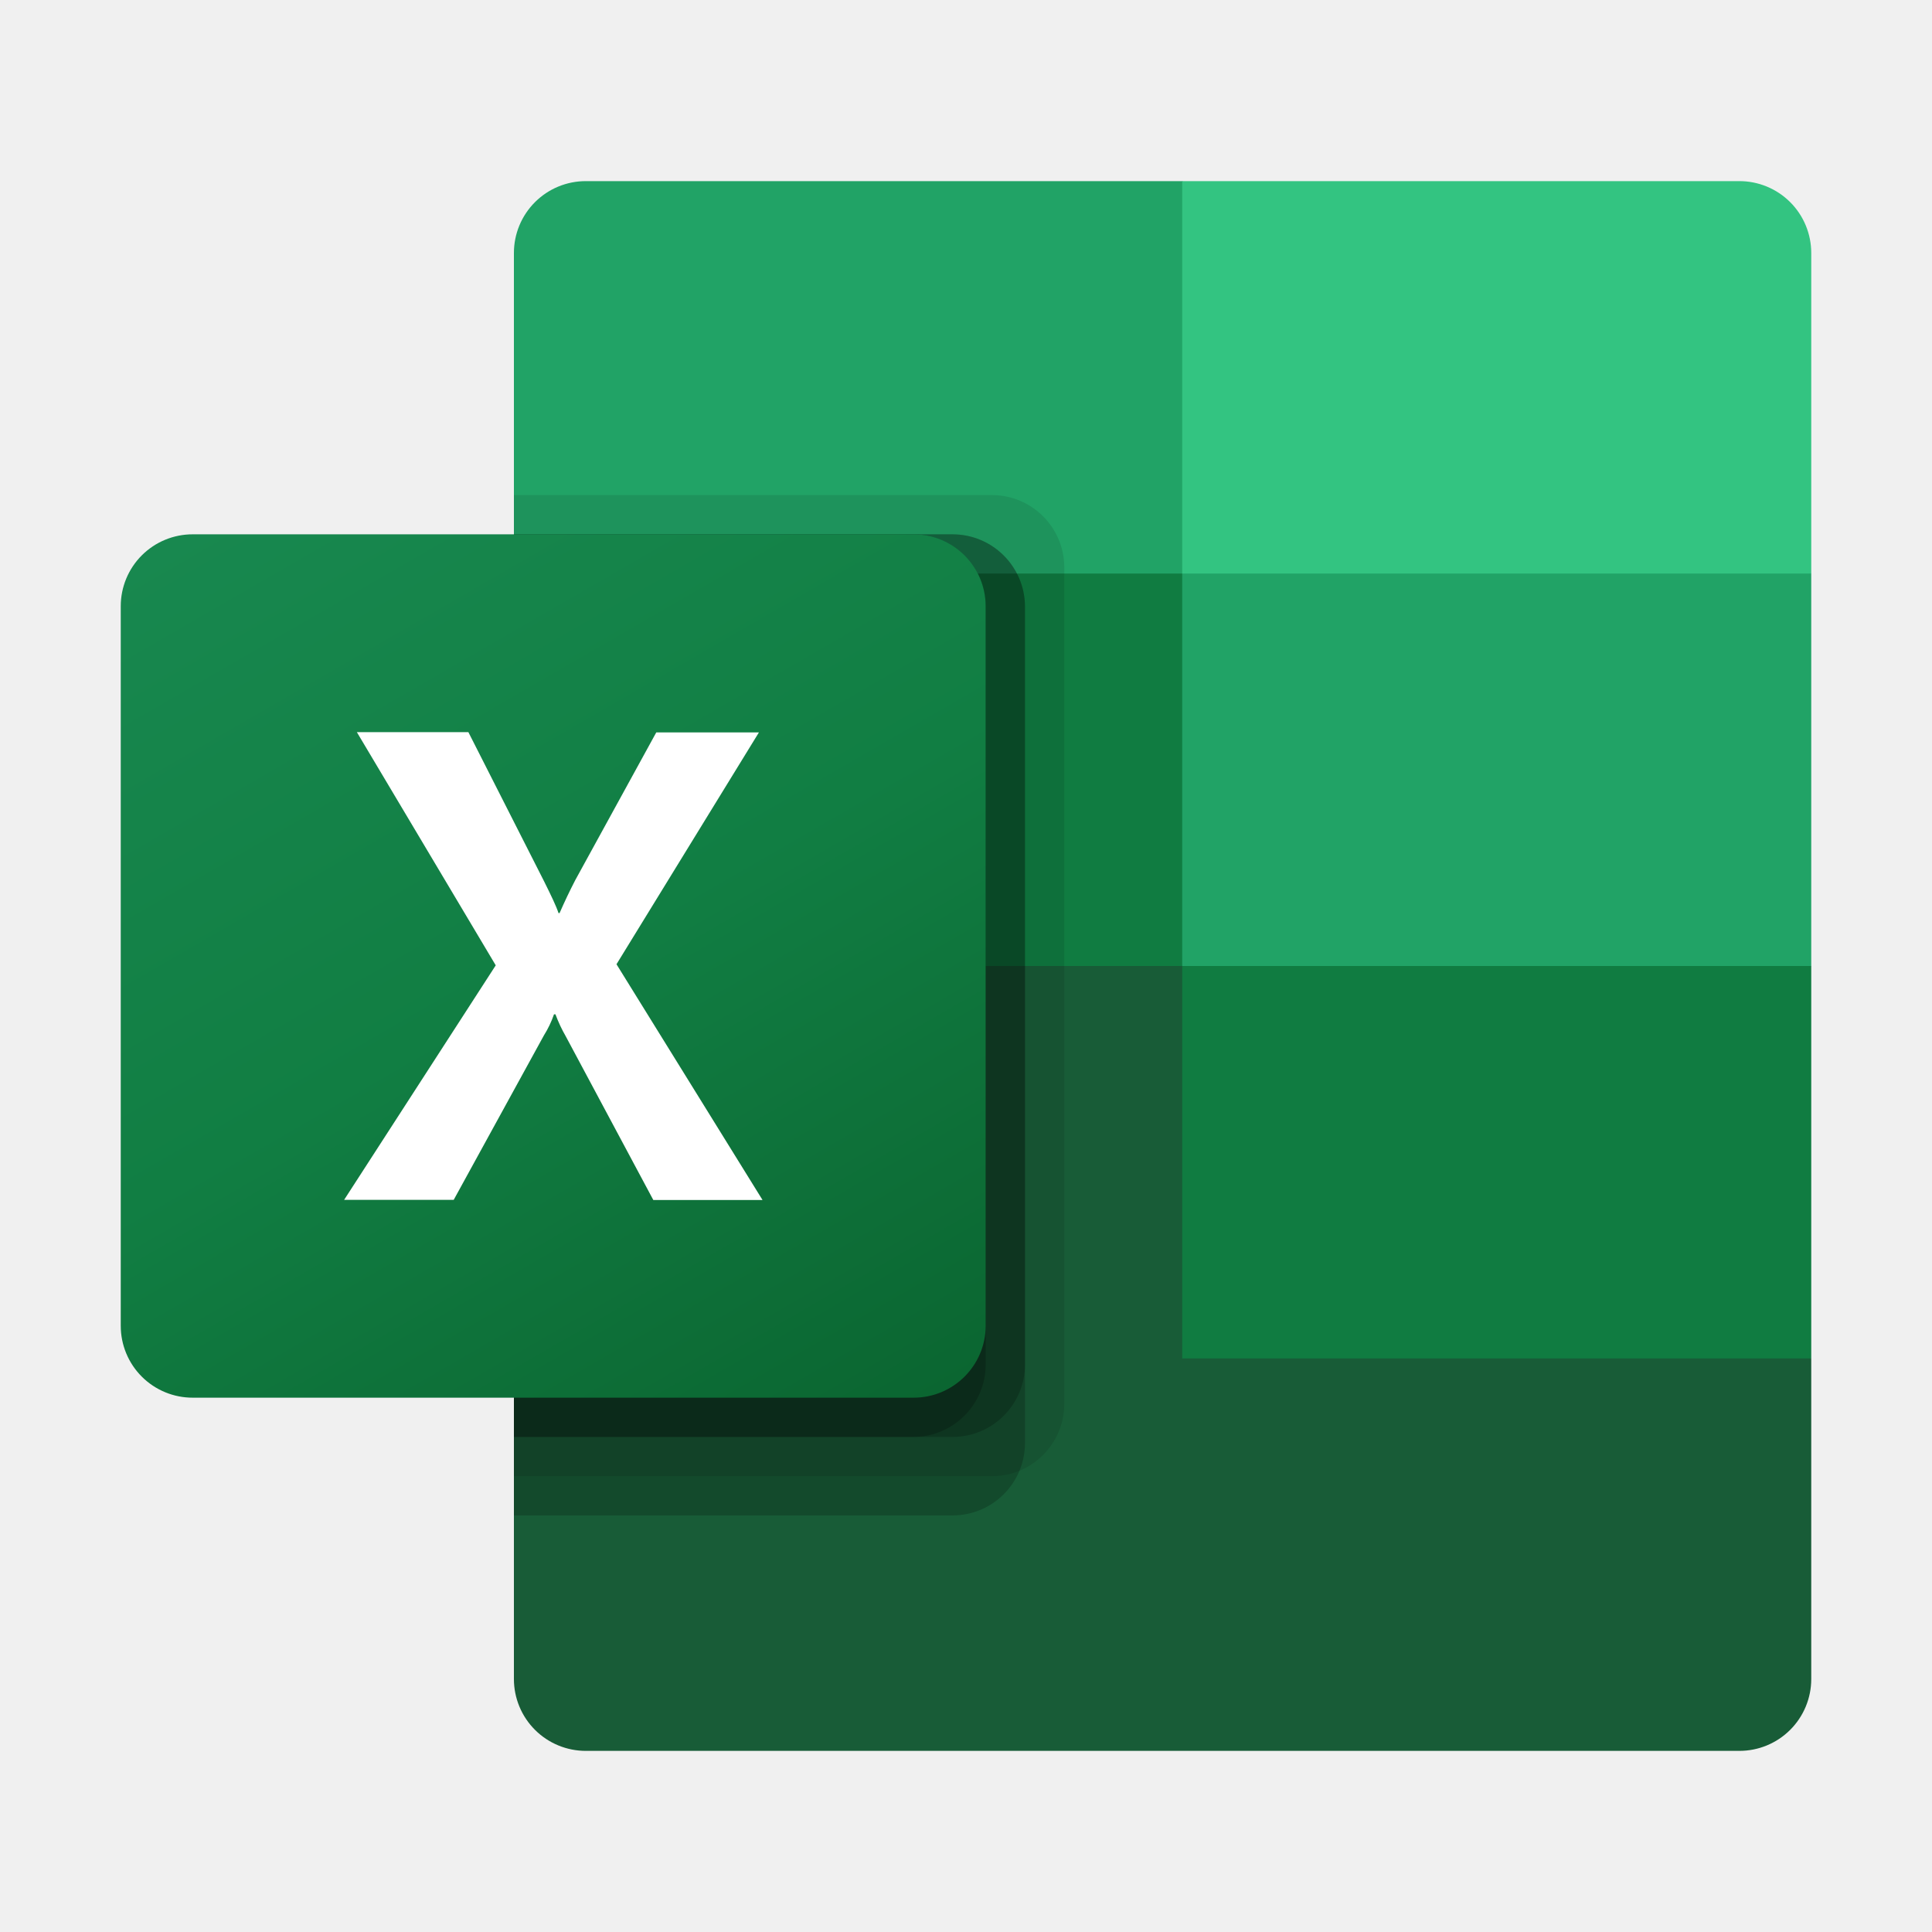
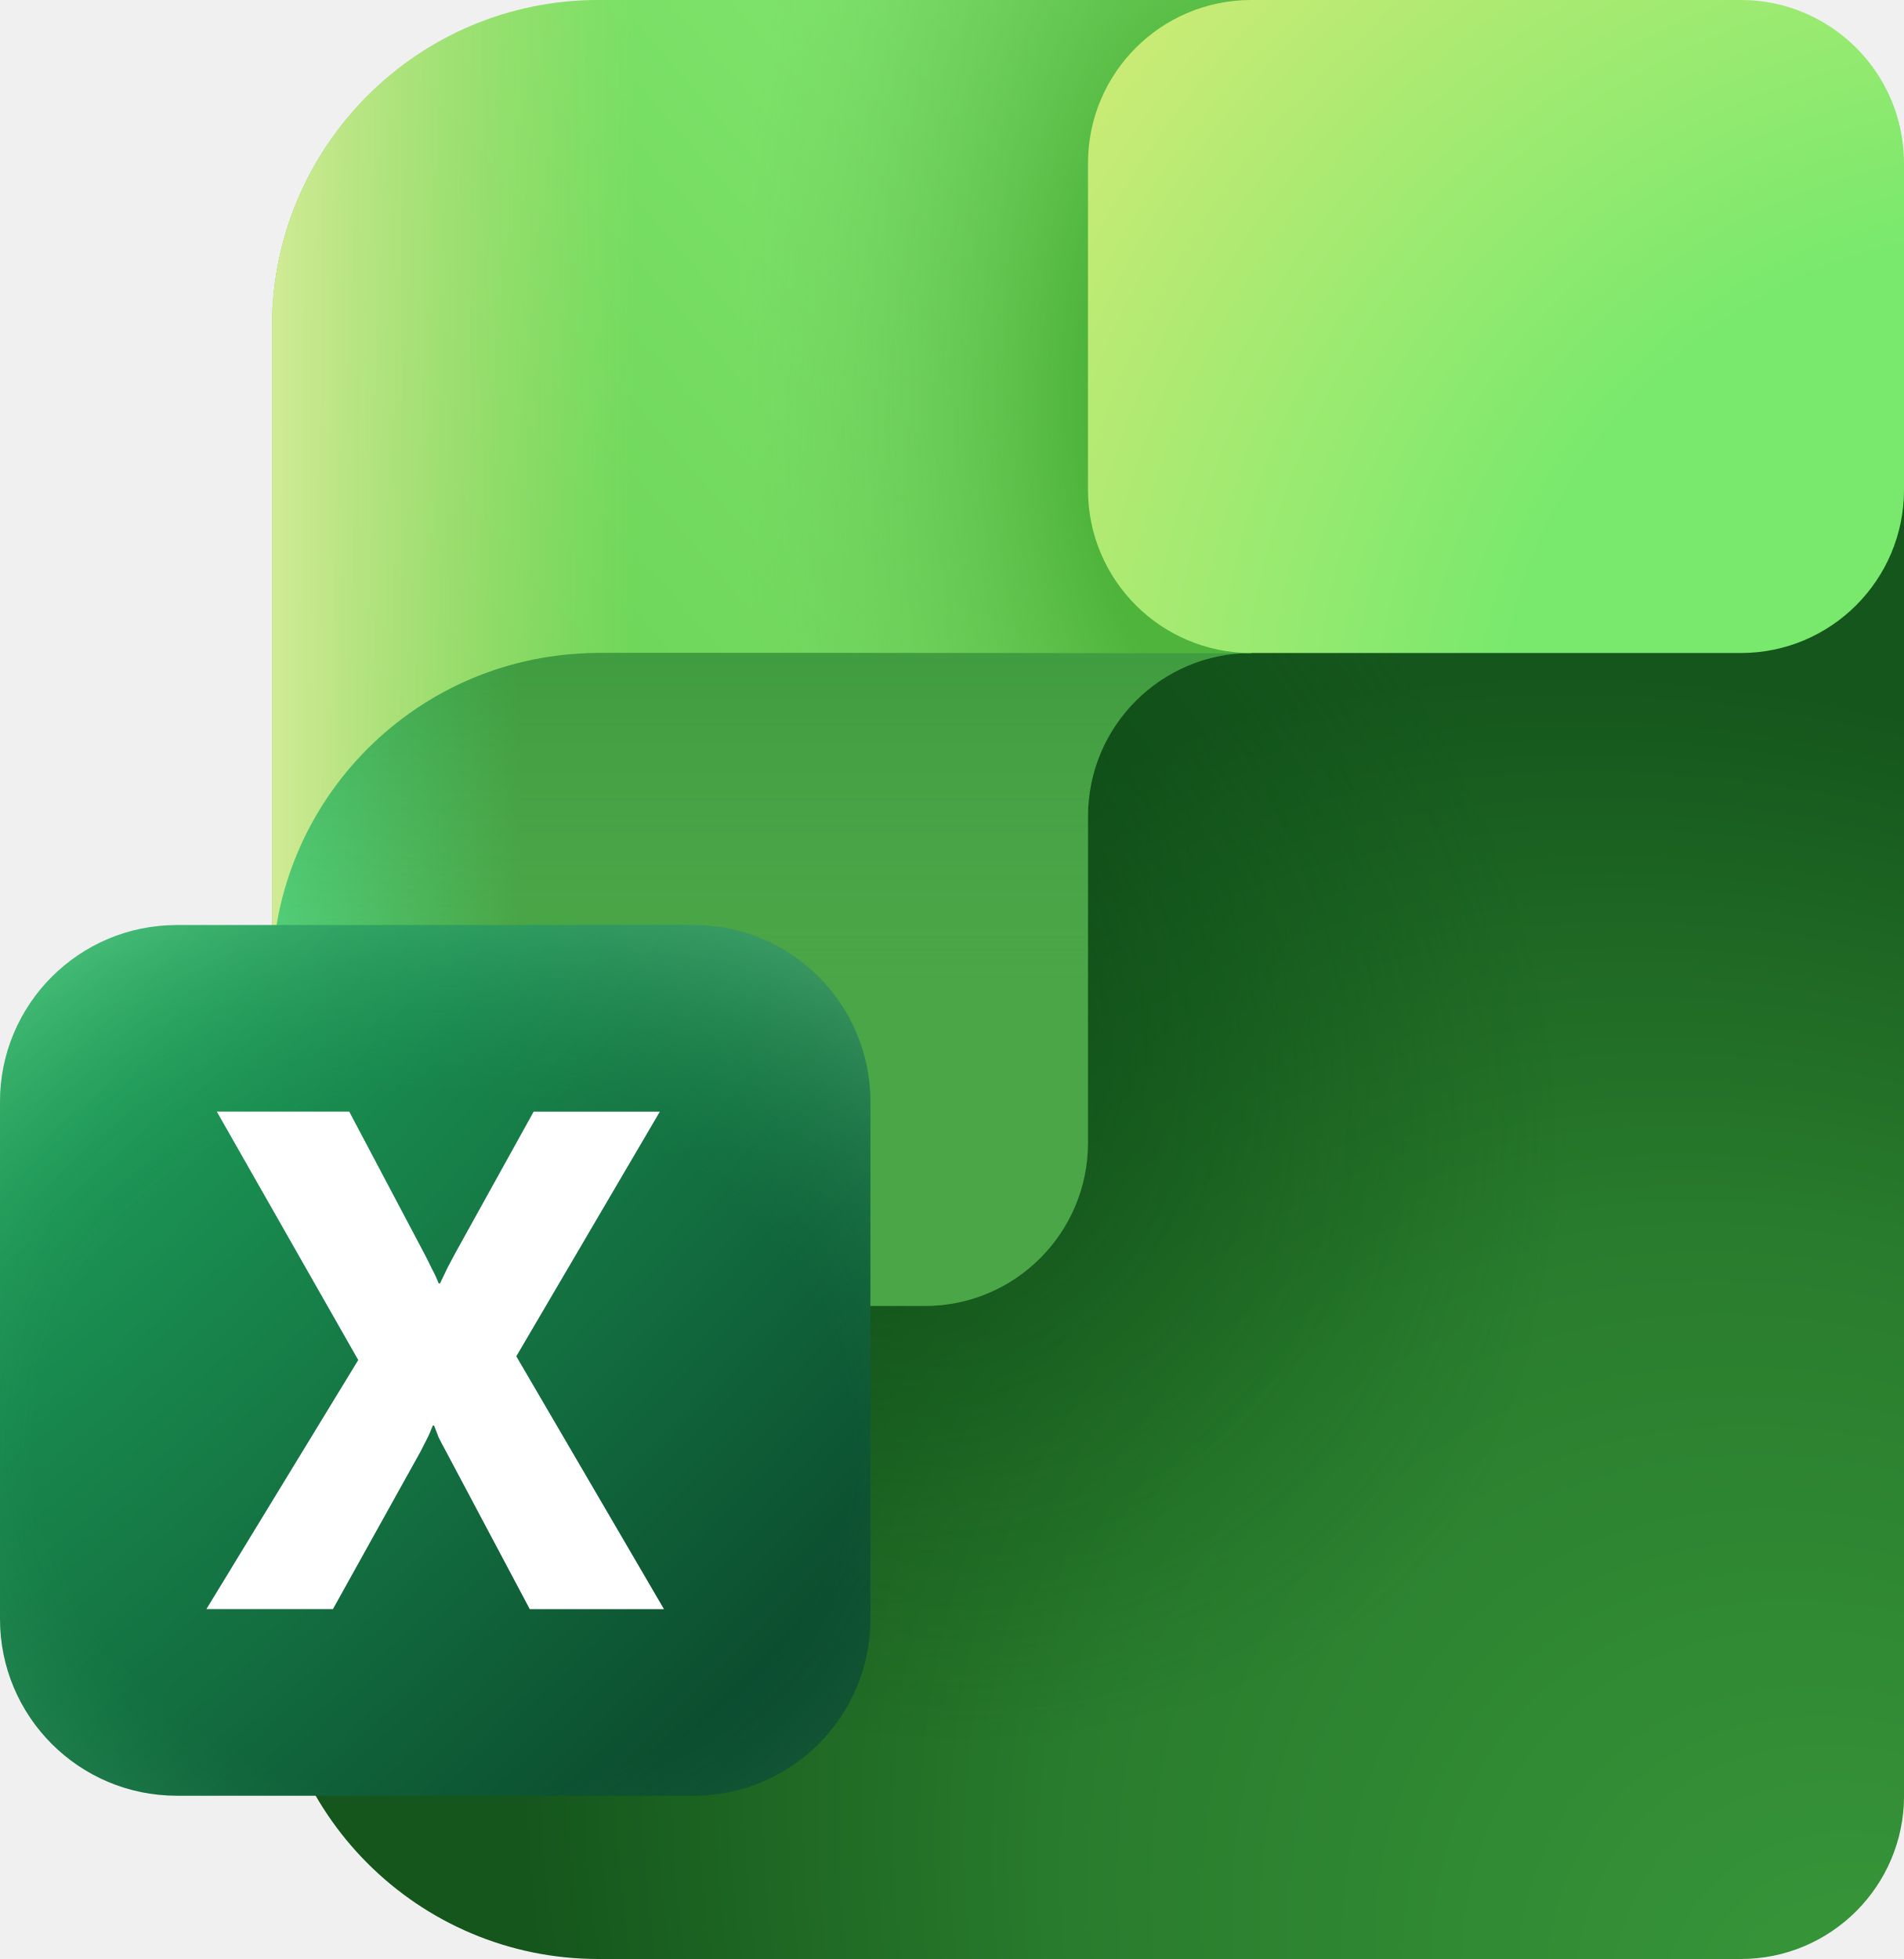
- <svg xmlns="http://www.w3.org/2000/svg" viewBox="0 0 32 32">
+ <svg xmlns="http://www.w3.org/2000/svg" width="486px" height="500px" viewBox="0 0 486 500" version="1.1">
  <defs>
-     <linearGradient id="SVGSuUii0pt" x1="4.494" x2="13.832" y1="-2092.086" y2="-2075.914" gradientTransform="translate(0 2100)" gradientUnits="userSpaceOnUse">
-       <stop offset="0" stop-color="#18884f" />
-       <stop offset=".5" stop-color="#117e43" />
-       <stop offset="1" stop-color="#0b6631" />
+     <radialGradient id="radial0" gradientUnits="userSpaceOnUse" cx="-746.66" cy="781.44" fx="-746.66" fy="781.44" r="13.89" gradientTransform="matrix(-28.32595,-29.80763,-23.11916,21.97986,-2596.39,-38900.309)">
+       <stop offset="0.06" style="stop-color:rgb(21.569%,58.431%,22.353%);stop-opacity:1;" />
+       <stop offset="0.42" style="stop-color:rgb(16.078%,48.627%,17.647%);stop-opacity:1;" />
+       <stop offset="0.7" style="stop-color:rgb(8.235%,33.725%,10.98%);stop-opacity:1;" />
+     </radialGradient>
+     <radialGradient id="radial1" gradientUnits="userSpaceOnUse" cx="-773.19" cy="771.25" fx="-773.19" fy="771.25" r="13.89" gradientTransform="matrix(-11.97612,-11.58137,-8.958526,9.268059,-2155.12,-15858.88)">
+       <stop offset="0" style="stop-color:rgb(2.745%,23.137%,6.275%);stop-opacity:0.698;" />
+       <stop offset="0.99" style="stop-color:rgb(3.137%,29.02%,7.451%);stop-opacity:0;" />
+     </radialGradient>
+     <linearGradient id="linear0" gradientUnits="userSpaceOnUse" x1="69.43" y1="210.33" x2="260.84" y2="210.33" gradientTransform="matrix(1,0,0,-1,0,502)">
+       <stop offset="0" style="stop-color:rgb(32.157%,81.961%,48.627%);stop-opacity:1;" />
+       <stop offset="0.33" style="stop-color:rgb(29.02%,65.098%,27.843%);stop-opacity:1;" />
    </linearGradient>
+     <linearGradient id="linear1" gradientUnits="userSpaceOnUse" x1="194.4" y1="335.33" x2="194.4" y2="161.68" gradientTransform="matrix(1,0,0,-1,0,502)">
+       <stop offset="0" style="stop-color:rgb(16.078%,52.157%,18.431%);stop-opacity:0.302;" />
+       <stop offset="0.5" style="stop-color:rgb(29.02%,65.098%,27.843%);stop-opacity:0;" />
+     </linearGradient>
+     <linearGradient id="linear2" gradientUnits="userSpaceOnUse" x1="80.49" y1="297.22" x2="311.45" y2="497.54" gradientTransform="matrix(1,0,0,-1,0,502)">
+       <stop offset="0" style="stop-color:rgb(40%,81.569%,32.157%);stop-opacity:1;" />
+       <stop offset="1" style="stop-color:rgb(52.157%,91.373%,44.706%);stop-opacity:1;" />
+     </linearGradient>
+     <radialGradient id="radial2" gradientUnits="userSpaceOnUse" cx="-824.11" cy="810.99" fx="-824.11" fy="810.99" r="13.89" gradientTransform="matrix(-9.02,-0.000000000000001105,-0.000000000000002338,19.09,-7120.4,-15378.69)">
+       <stop offset="0.29" style="stop-color:rgb(30.588%,70.588%,23.137%);stop-opacity:1;" />
+       <stop offset="1" style="stop-color:rgb(44.706%,80%,38.039%);stop-opacity:0;" />
+     </radialGradient>
+     <linearGradient id="linear3" gradientUnits="userSpaceOnUse" x1="182.11" y1="377" x2="69.43" y2="377" gradientTransform="matrix(1,0,0,-1,0,502)">
+       <stop offset="0.18" style="stop-color:rgb(75.294%,87.843%,45.882%);stop-opacity:0;" />
+       <stop offset="1" style="stop-color:rgb(81.961%,92.157%,58.431%);stop-opacity:1;" />
+     </linearGradient>
+     <radialGradient id="radial3" gradientUnits="userSpaceOnUse" cx="-769.14" cy="808.9" fx="-769.14" fy="808.9" r="13.89" gradientTransform="matrix(-16.9077,-13.68182,13.64112,-16.86345,-23523.369,3309.71)">
+       <stop offset="0.44" style="stop-color:rgb(47.451%,91.373%,42.745%);stop-opacity:1;" />
+       <stop offset="1" style="stop-color:rgb(81.569%,92.157%,46.275%);stop-opacity:1;" />
+     </radialGradient>
+     <radialGradient id="radial4" gradientUnits="userSpaceOnUse" cx="-675.64" cy="793.28" fx="-675.64" fy="793.28" r="13.89" gradientTransform="matrix(15.99197,15.99755,45.54153,-45.54797,-25315.85,47178.18)">
+       <stop offset="0" style="stop-color:rgb(12.549%,65.882%,36.863%);stop-opacity:1;" />
+       <stop offset="0.94" style="stop-color:rgb(3.529%,26.667%,16.471%);stop-opacity:1;" />
+     </radialGradient>
+     <radialGradient id="radial5" gradientUnits="userSpaceOnUse" cx="-657.62" cy="853.99" fx="-657.62" fy="853.99" r="13.89" gradientTransform="matrix(0.000000000000000686,11.2,12.9,-0.00000000000000079,-10902.85,7734.8)">
+       <stop offset="0.58" style="stop-color:rgb(20%,65.098%,38.431%);stop-opacity:0;" />
+       <stop offset="0.97" style="stop-color:rgb(59.608%,94.118%,69.02%);stop-opacity:0.302;" />
+     </radialGradient>
  </defs>
-   <path fill="#185c37" d="M19.581 15.35L8.512 13.4v14.409A1.19 1.19 0 0 0 9.705 29h19.1A1.19 1.19 0 0 0 30 27.809V22.5Z" />
-   <path fill="#21a366" d="M19.581 3H9.705a1.19 1.19 0 0 0-1.193 1.191V9.5L19.581 16l5.861 1.95L30 16V9.5Z" />
-   <path fill="#107c41" d="M8.512 9.5h11.069V16H8.512Z" />
-   <path d="M16.434 8.2H8.512v16.25h7.922a1.2 1.2 0 0 0 1.194-1.191V9.391A1.2 1.2 0 0 0 16.434 8.2" opacity=".1" />
-   <path d="M15.783 8.85H8.512V25.1h7.271a1.2 1.2 0 0 0 1.194-1.191V10.041a1.2 1.2 0 0 0-1.194-1.191" opacity=".2" />
-   <path d="M15.783 8.85H8.512V23.8h7.271a1.2 1.2 0 0 0 1.194-1.191V10.041a1.2 1.2 0 0 0-1.194-1.191" opacity=".2" />
-   <path d="M15.132 8.85h-6.62V23.8h6.62a1.2 1.2 0 0 0 1.194-1.191V10.041a1.2 1.2 0 0 0-1.194-1.191" opacity=".2" />
-   <path fill="url(#SVGSuUii0pt)" d="M3.194 8.85h11.938a1.193 1.193 0 0 1 1.194 1.191v11.918a1.193 1.193 0 0 1-1.194 1.191H3.194A1.19 1.19 0 0 1 2 21.959V10.041A1.19 1.19 0 0 1 3.194 8.85" />
-   <path fill="#fff" d="m5.7 19.873l2.511-3.884l-2.3-3.862h1.847L9.013 14.6c.116.234.2.408.238.524h.017q.123-.281.26-.546l1.342-2.447h1.7l-2.359 3.84l2.419 3.905h-1.809l-1.45-2.711A2.4 2.4 0 0 1 9.2 16.8h-.024a1.7 1.7 0 0 1-.168.351l-1.493 2.722Z" />
-   <path fill="#33c481" d="M28.806 3h-9.225v6.5H30V4.191A1.19 1.19 0 0 0 28.806 3" />
-   <path fill="#107c41" d="M19.581 16H30v6.5H19.581Z" />
+   <g id="surface1">
+     <path style=" stroke:none;fill-rule:nonzero;fill:url(#radial0);" d="M 69.43 159.719 C 69.43 125.199 97.41 97.219 131.922 97.219 L 486.012 97.219 L 486.012 458.328 C 486.012 481.34 467.359 500 444.352 500 L 152.738 500 C 106.73 500 69.43 462.691 69.43 416.672 Z M 69.43 159.719 " />
+     <path style=" stroke:none;fill-rule:nonzero;fill:url(#radial1);" d="M 69.43 159.719 C 69.43 125.199 97.41 97.219 131.922 97.219 L 486.012 97.219 L 486.012 458.328 C 486.012 481.34 467.359 500 444.352 500 L 152.738 500 C 106.73 500 69.43 462.691 69.43 416.672 Z M 69.43 159.719 " />
+     <path style=" stroke:none;fill-rule:nonzero;fill:url(#linear0);" d="M 69.43 229.172 C 69.43 194.648 97.41 166.672 131.922 166.672 L 319.379 166.672 C 296.371 166.672 277.719 185.328 277.719 208.34 L 277.719 291.672 C 277.719 314.68 259.07 333.34 236.059 333.34 L 152.75 333.34 C 106.738 333.34 69.441 370.648 69.441 416.672 L 69.441 229.172 Z M 69.43 229.172 " />
+     <path style=" stroke:none;fill-rule:nonzero;fill:url(#linear1);" d="M 69.43 229.172 C 69.43 194.648 97.41 166.672 131.922 166.672 L 319.379 166.672 C 296.371 166.672 277.719 185.328 277.719 208.34 L 277.719 291.672 C 277.719 314.68 259.07 333.34 236.059 333.34 L 152.75 333.34 C 106.738 333.34 69.441 370.648 69.441 416.672 L 69.441 229.172 Z M 69.43 229.172 " />
+     <path style=" stroke:none;fill-rule:nonzero;fill:url(#linear2);" d="M 69.43 83.328 C 69.43 37.309 106.73 0 152.738 0 L 319.371 0 L 319.371 166.672 L 152.738 166.672 C 106.73 166.672 69.43 203.98 69.43 250 Z M 69.43 83.328 " />
+     <path style=" stroke:none;fill-rule:nonzero;fill:url(#radial2);" d="M 69.43 83.328 C 69.43 37.309 106.73 0 152.738 0 L 319.371 0 L 319.371 166.672 L 152.738 166.672 C 106.73 166.672 69.43 203.98 69.43 250 Z M 69.43 83.328 " />
+     <path style=" stroke:none;fill-rule:nonzero;fill:url(#linear3);" d="M 69.43 83.328 C 69.43 37.309 106.73 0 152.738 0 L 319.371 0 L 319.371 166.672 L 152.738 166.672 C 106.73 166.672 69.43 203.98 69.43 250 Z M 69.43 83.328 " />
+     <path style=" stroke:none;fill-rule:nonzero;fill:url(#radial3);" d="M 319.371 0 L 444.34 0 C 467.348 0 486 18.652 486 41.66 L 486 125.012 C 486 148.02 467.348 166.672 444.34 166.672 L 319.371 166.672 C 296.363 166.672 277.711 148.02 277.711 125.012 L 277.711 41.66 C 277.711 18.652 296.363 0 319.371 0 Z M 319.371 0 " />
+     <path style=" stroke:none;fill-rule:nonzero;fill:url(#radial4);" d="M 45.129 236.109 L 177.039 236.109 C 201.965 236.109 222.172 256.316 222.172 281.238 L 222.172 413.199 C 222.172 438.125 201.965 458.328 177.039 458.328 L 45.129 458.328 C 20.207 458.328 0 438.125 0 413.199 L 0 281.238 C 0 256.316 20.207 236.109 45.129 236.109 Z M 45.129 236.109 " />
+     <path style=" stroke:none;fill-rule:nonzero;fill:url(#radial5);" d="M 45.129 236.109 L 177.039 236.109 C 201.965 236.109 222.172 256.316 222.172 281.238 L 222.172 413.199 C 222.172 438.125 201.965 458.328 177.039 458.328 L 45.129 458.328 C 20.207 458.328 0 438.125 0 413.199 L 0 281.238 C 0 256.316 20.207 236.109 45.129 236.109 Z M 45.129 236.109 " />
+     <path style=" stroke:none;fill-rule:nonzero;fill:rgb(100%,100%,100%);fill-opacity:1;" d="M 169.48 410.711 L 135.23 410.711 L 113.73 370.238 C 112.961 368.82 112.371 367.699 111.961 366.871 C 111.609 365.988 111.219 364.98 110.809 363.859 L 110.461 363.859 C 109.93 365.281 109.43 366.43 108.961 367.309 C 108.488 368.199 107.93 369.289 107.281 370.59 L 84.98 410.699 L 52.68 410.699 L 91.441 347.121 L 55.34 283.719 L 89.141 283.719 L 108.25 319.852 C 109.02 321.328 109.672 322.629 110.199 323.75 C 110.789 324.809 111.379 326.078 111.969 327.559 L 112.32 327.559 C 113.141 325.852 113.789 324.488 114.27 323.488 C 114.801 322.488 115.512 321.16 116.391 319.512 L 136.211 283.738 L 168.422 283.738 L 131.789 346.172 L 169.488 410.719 Z M 169.48 410.711 " />
+   </g>
</svg>
